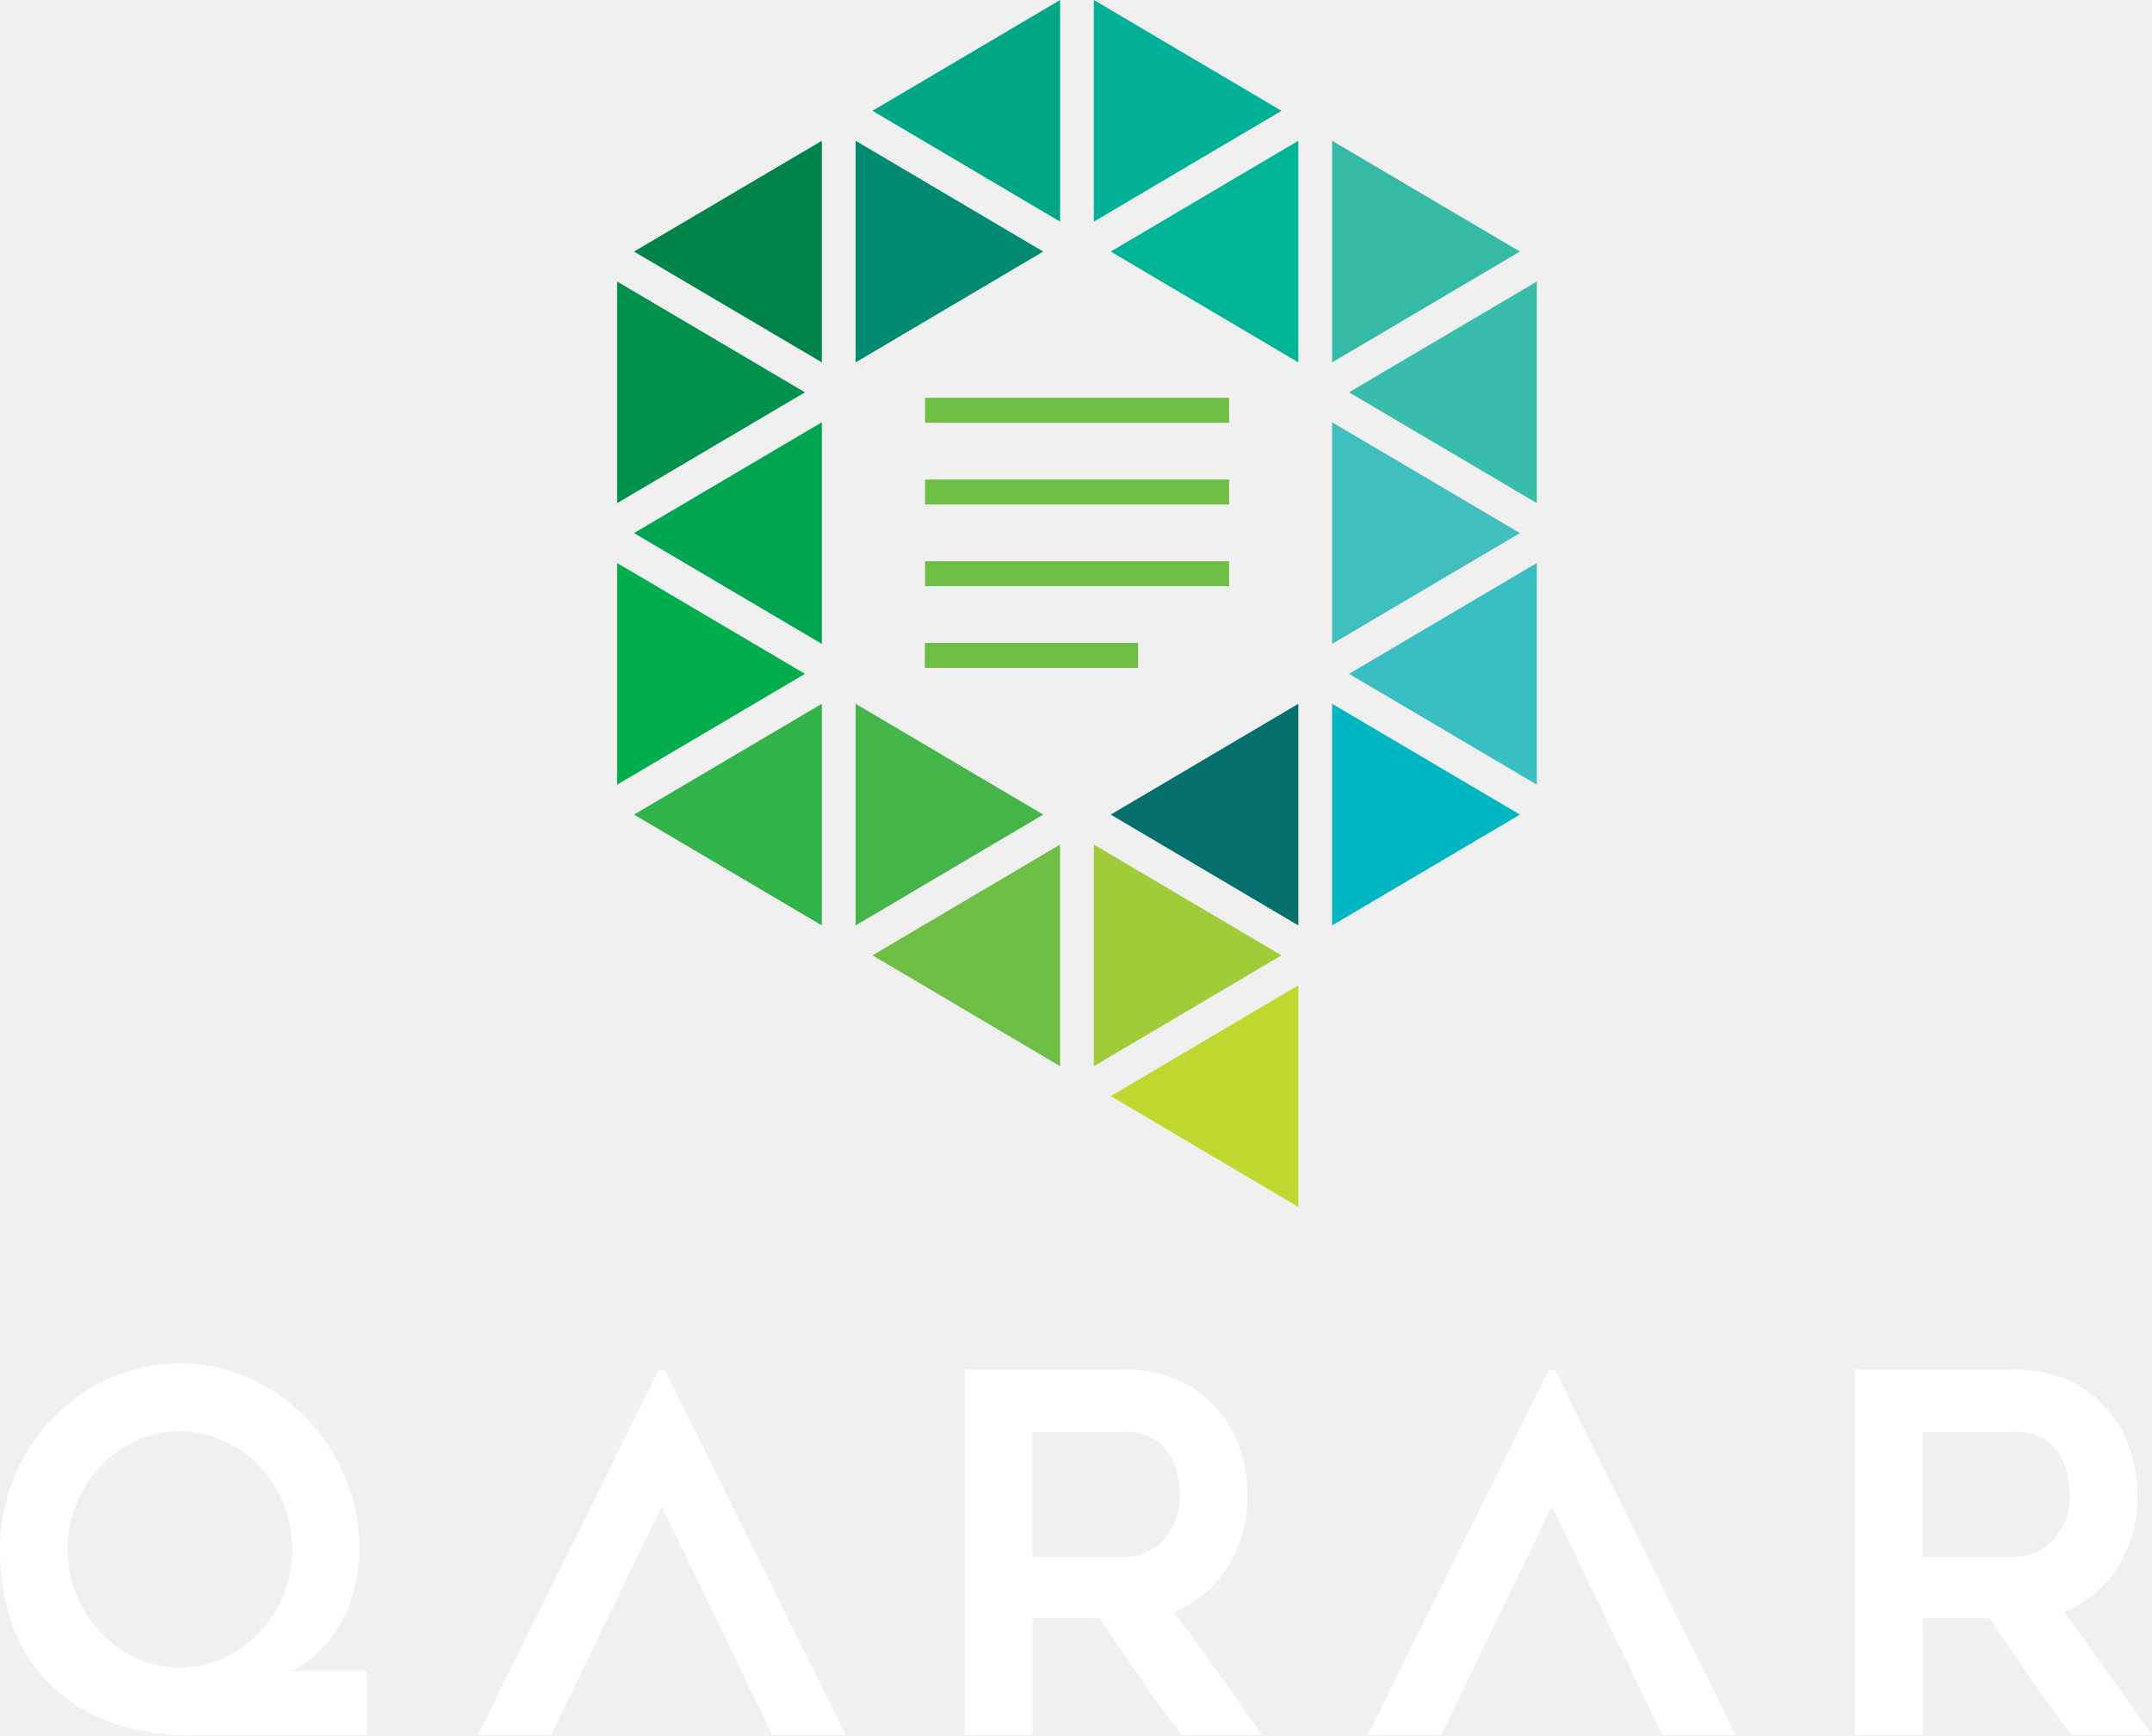
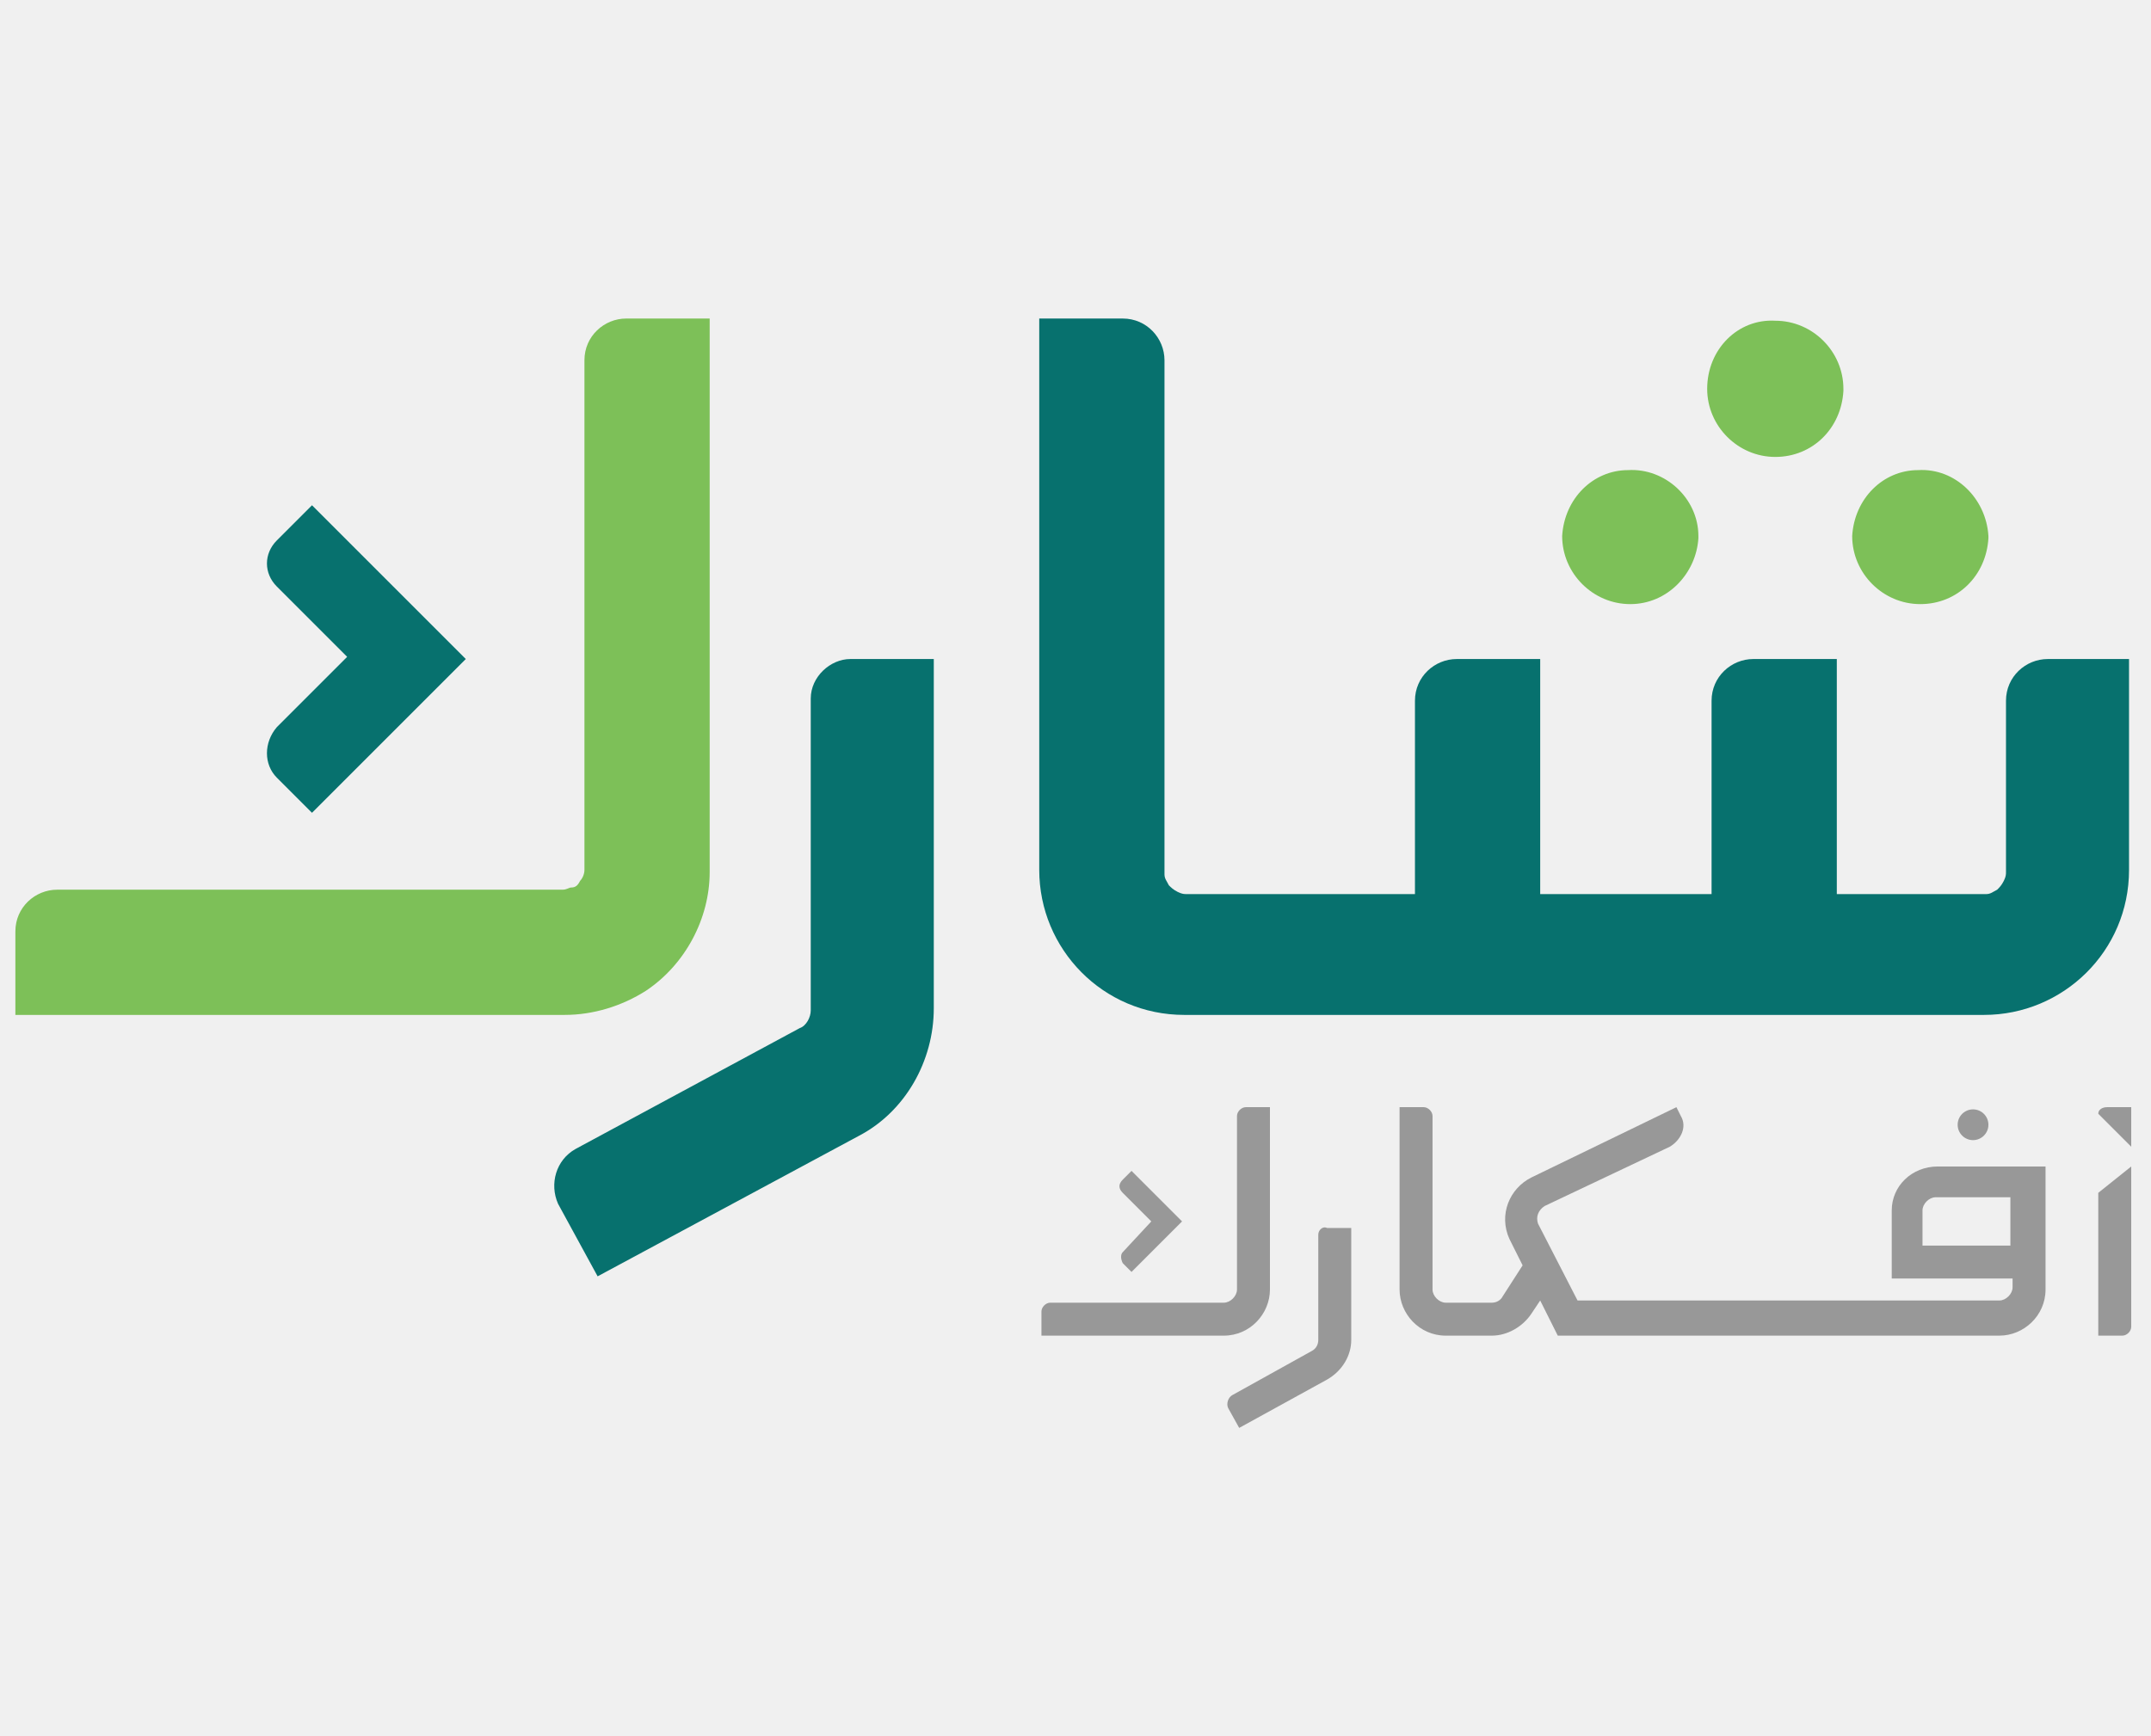
- <svg xmlns="http://www.w3.org/2000/svg" id="logo-footer" width="97.911" height="78.959" viewBox="0 0 97.911 78.959">
-   <g id="Text" transform="translate(0 62)">
-     <g id="Group">
-       <path id="Shape" d="M3.084,16.617H0V0H7.3A5.975,5.975,0,0,1,9.555.415,5.1,5.1,0,0,1,11.308,1.6,5.589,5.589,0,0,1,12.443,3.41a6.274,6.274,0,0,1,.411,2.308,5.911,5.911,0,0,1-.911,3.289A5.186,5.186,0,0,1,9.516,11.03c1.3,1.77,2.608,3.6,4,5.585l-3.671,0C9.2,15.756,8.571,14.878,7.969,14c-.63-.9-1.257-1.82-1.841-2.682H3.084v5.293ZM3.074,2.833V8.52H7.3a2.455,2.455,0,0,0,.861-.172,2.107,2.107,0,0,0,.8-.526,2.7,2.7,0,0,0,.578-.87A2.946,2.946,0,0,0,9.78,5.728a5.058,5.058,0,0,0-.088-.86,2.857,2.857,0,0,0-.352-.951A2.287,2.287,0,0,0,8.6,3.147,2.306,2.306,0,0,0,7.3,2.833Z" transform="translate(43.899 0.324)" fill="#fff" />
-       <path id="Path" d="M8.517,0h-.3L0,16.585H3.338L8.371,6.193l5.022,10.392h3.338Z" transform="translate(62.236 0.354)" fill="#fff" />
-       <path id="Shape-2" data-name="Shape" d="M3.084,16.617H0V0H7.3A5.975,5.975,0,0,1,9.555.415,5.1,5.1,0,0,1,11.308,1.6,5.589,5.589,0,0,1,12.443,3.41a6.274,6.274,0,0,1,.411,2.308,5.911,5.911,0,0,1-.911,3.289A5.186,5.186,0,0,1,9.516,11.03c1.3,1.77,2.608,3.6,4,5.585l-3.671,0C9.2,15.756,8.571,14.878,7.969,14c-.63-.9-1.257-1.82-1.841-2.682H3.084v5.293ZM3.074,2.833V8.52H7.3a2.455,2.455,0,0,0,.861-.172,2.184,2.184,0,0,0,.8-.526,2.7,2.7,0,0,0,.578-.87A2.946,2.946,0,0,0,9.78,5.728a5.058,5.058,0,0,0-.088-.86,2.857,2.857,0,0,0-.352-.951A2.287,2.287,0,0,0,8.6,3.147,2.306,2.306,0,0,0,7.3,2.833Z" transform="translate(84.392 0.324)" fill="#fff" />
-       <path id="Path-2" data-name="Path" d="M8.517,0h-.3L0,16.585H3.338L8.361,6.193l5.032,10.392h3.338Z" transform="translate(21.744 0.354)" fill="#fff" />
-       <path id="Shape-3" data-name="Shape" d="M16.692,16.919h-8a10.24,10.24,0,0,1-3.877-.668A7.672,7.672,0,0,1,2.105,14.44a7.193,7.193,0,0,1-1.6-2.691A10.6,10.6,0,0,1,0,8.459,8.415,8.415,0,0,1,.646,5.17,8.773,8.773,0,0,1,2.4,2.479,8.513,8.513,0,0,1,4.993.668,7.662,7.662,0,0,1,8.165,0a7.694,7.694,0,0,1,3.182.668,8.515,8.515,0,0,1,5,7.791,7.907,7.907,0,0,1-.167,1.549,6.609,6.609,0,0,1-.538,1.548,5.913,5.913,0,0,1-.959,1.386A4.93,4.93,0,0,1,13.246,14h3.446v2.913ZM8.185,3.086A4.585,4.585,0,0,0,6.2,3.522,5.377,5.377,0,0,0,4.572,4.675a5.506,5.506,0,0,0-1.5,3.784,5.427,5.427,0,0,0,.4,2.065,5.676,5.676,0,0,0,1.1,1.71A5.147,5.147,0,0,0,6.2,13.407a4.751,4.751,0,0,0,3.974,0A5.1,5.1,0,0,0,11.8,12.234a5.767,5.767,0,0,0,1.1-1.71,5.257,5.257,0,0,0,.4-2.065,5.506,5.506,0,0,0-1.5-3.784,5.157,5.157,0,0,0-1.625-1.153A4.724,4.724,0,0,0,8.185,3.086Z" transform="translate(0 0.04)" fill="#fff" />
-     </g>
-   </g>
-   <g id="Icon" transform="translate(28)">
-     <g id="Group-2" data-name="Group" transform="translate(14 18.101)">
-       <rect id="Rectangle" width="13.835" height="1.134" transform="translate(0.087)" fill="#6ebd44" />
-       <rect id="Rectangle-2" data-name="Rectangle" width="13.835" height="1.134" transform="translate(0.087 3.72)" fill="#6ebd44" />
-       <rect id="Rectangle-3" data-name="Rectangle" width="13.835" height="1.134" transform="translate(0.087 7.439)" fill="#6ebd44" />
-       <rect id="Rectangle-4" data-name="Rectangle" width="9.703" height="1.134" transform="translate(9.781 12.288) rotate(180)" fill="#6ebd44" />
-     </g>
-     <g id="Group-3" data-name="Group">
-       <path id="Path-3" data-name="Path" d="M0,0,8.546,5.042,0,10.085Z" transform="translate(32.608 19.215)" fill="#41bfbe" />
-       <path id="Path-4" data-name="Path" d="M0,0,8.536,5.042,0,10.085Z" transform="translate(10.928 6.405)" fill="#008a71" />
-       <path id="Path-5" data-name="Path" d="M0,0,8.536,5.042,0,10.085Z" transform="translate(10.928 32.025)" fill="#44b549" />
-       <path id="Path-6" data-name="Path" d="M0,5.042,8.536,0V10.085Z" transform="translate(22.536 32.025)" fill="#046F6D" />
-       <path id="Path-7" data-name="Path" d="M0,5.042,8.536,0V10.085Z" transform="translate(22.536 6.405)" fill="#00b495" />
-       <path id="Path-8" data-name="Path" d="M0,5.042,8.546,0V10.085Z" transform="translate(0.846 19.215)" fill="#00a551" />
-       <path id="Path-9" data-name="Path" d="M0,5.042,8.546,0V10.085Z" transform="translate(33.376 25.62)" fill="#39bec1" />
-       <path id="Path-10" data-name="Path" d="M0,5.042,8.546,0V10.085Z" transform="translate(33.376 12.81)" fill="#38bcac" />
-       <path id="Path-11" data-name="Path" d="M0,5.042,8.546,0V10.085Z" transform="translate(0.846 32.025)" fill="#32b34a" />
-       <path id="Path-12" data-name="Path" d="M0,5.042,8.536,0V10.085Z" transform="translate(11.696 38.43)" fill="#6ebd44" />
-       <path id="Path-13" data-name="Path" d="M0,0,8.536,5.042,0,10.085Z" transform="translate(21.768 38.43)" fill="#a0cc3a" />
-       <path id="Path-14" data-name="Path" d="M0,0,8.546,5.042,0,10.085Z" transform="translate(32.608 32.025)" fill="#00b6c3" />
-       <path id="Path-15" data-name="Path" d="M0,5.042,8.536,0V10.085Z" transform="translate(22.536 44.835)" fill="#c0d72f" />
-       <path id="Path-16" data-name="Path" d="M0,0,8.546,5.042,0,10.085Z" transform="translate(0.078 25.62)" fill="#00ae4d" />
-       <path id="Path-17" data-name="Path" d="M0,0,8.536,5.042,0,10.085Z" transform="translate(21.768)" fill="#00b097" />
-       <path id="Path-18" data-name="Path" d="M0,0,8.546,5.042,0,10.085Z" transform="translate(32.608 6.405)" fill="#34baa6" />
-       <path id="Path-19" data-name="Path" d="M0,5.042,8.536,0V10.085Z" transform="translate(11.696)" fill="#00a787" />
-       <path id="Path-20" data-name="Path" d="M0,0,8.546,5.042,0,10.085Z" transform="translate(0.078 12.81)" fill="#00914d" />
-       <path id="Path-21" data-name="Path" d="M0,5.042,8.546,0V10.085Z" transform="translate(0.846 6.405)" fill="#00844a" />
+ <svg xmlns="http://www.w3.org/2000/svg" version="1.1" id="logo-footer" x="0px" y="0px" viewBox="0 0 97.9 79" style="enable-background:new 0 0 97.9 79;" xml:space="preserve">
+   <style type="text/css">
+ 	.st0{fill:#07716E;}
+ 	.st1{fill:#7DC058;}
+ 	.st2{fill:#FFFFFF;}
+ 	.st3{fill:#989898;}
+ </style>
+   <g id="Layer_2_1_">
+     <g id="Layer_1-2">
+       <path class="st0" d="M93.2,30c-1,0-1.9,0.8-1.9,1.9v7.8c0,0.1,0,0.2-0.1,0.4c-0.1,0.2-0.2,0.3-0.3,0.4c-0.2,0.1-0.3,0.2-0.5,0.2    h-6.8V30h-3.8c-1,0-1.9,0.8-1.9,1.9v8.8h-7.8V30h-3.8c-1,0-1.9,0.8-1.9,1.9v8.8H54c-0.1,0-0.2,0-0.4-0.1c-0.2-0.1-0.3-0.2-0.4-0.3    c-0.1-0.2-0.2-0.3-0.2-0.5V16.4c0-1-0.8-1.9-1.9-1.9c0,0,0,0,0,0h-3.8v25.1c0,3.6,2.9,6.6,6.6,6.6c0,0,0,0,0,0h36.4    c3.6,0,6.6-2.9,6.6-6.6c0,0,0,0,0,0V30H93.2z" />
+       <path class="st1" d="M29.4,45.1c1.8-1.2,2.9-3.3,2.9-5.4V14.5h-3.8c-1,0-1.9,0.8-1.9,1.9c0,0,0,0,0,0v23.2c0,0.2-0.1,0.4-0.2,0.5    c-0.1,0.2-0.2,0.3-0.4,0.3c-0.1,0-0.2,0.1-0.4,0.1H2.6c-1,0-1.9,0.8-1.9,1.9v3.8h25C27,46.2,28.3,45.8,29.4,45.1z" />
+       <path class="st0" d="M36.9,31.8v14.2c0,0.3-0.2,0.7-0.5,0.8l-10.2,5.5c-0.9,0.5-1.2,1.6-0.8,2.5c0,0,0,0,0,0l1.8,3.3l11.9-6.4    c2.1-1.1,3.4-3.4,3.4-5.8V30h-3.8C37.8,30,36.9,30.8,36.9,31.8C36.9,31.8,36.9,31.8,36.9,31.8z" />
+       <polygon class="st2" points="27.2,58.3 27.2,58.3 27.2,58.3   " />
+       <path class="st0" d="M12.6,35.4l1.6,1.6l7-7l-7-7l-1.6,1.6c-0.6,0.6-0.6,1.5,0,2.1c0,0,0,0,0,0l3.2,3.2l-3.2,3.2    C12,33.8,12,34.8,12.6,35.4z" />
+       <path class="st1" d="M84.3,24.4L84.3,24.4C84.3,24.4,84.3,24.4,84.3,24.4c0,1.7,1.4,3.1,3.1,3.1c1.7,0,3-1.3,3.1-3c0,0,0,0,0-0.1    c0,0,0,0,0,0l0,0l0,0v0l0,0v0l0,0c-0.1-1.7-1.5-3.1-3.2-3C85.7,21.4,84.4,22.7,84.3,24.4L84.3,24.4C84.3,24.3,84.3,24.3,84.3,24.4    L84.3,24.4L84.3,24.4L84.3,24.4L84.3,24.4z" />
+       <path class="st2" d="M89.6,22.2L89.6,22.2L89.6,22.2z" />
+       <path class="st2" d="M89.6,26.5L89.6,26.5L89.6,26.5z" />
+       <path class="st2" d="M85.2,22.2L85.2,22.2L85.2,22.2z" />
+       <path class="st2" d="M85.2,26.6L85.2,26.6L85.2,26.6z" />
+       <path class="st2" d="M76.4,22.2L76.4,22.2L76.4,22.2z" />
+       <path class="st2" d="M72,22.2L72,22.2L72,22.2z" />
+       <path class="st1" d="M71.1,24.4L71.1,24.4C71.1,24.4,71.1,24.4,71.1,24.4c0,1.7,1.4,3.1,3.1,3.1c1.7,0,3-1.4,3.1-3    c0,0,0-0.1,0-0.1l0,0l0,0l0,0v0l0,0c0-1.7-1.5-3.1-3.2-3C72.5,21.4,71.2,22.7,71.1,24.4L71.1,24.4C71.1,24.3,71.1,24.3,71.1,24.4    L71.1,24.4L71.1,24.4L71.1,24.4L71.1,24.4z" />
+       <path class="st2" d="M72,26.5L72,26.5L72,26.5z" />
+       <path class="st2" d="M76.4,26.5L76.4,26.5L76.4,26.5z" />
+       <path class="st2" d="M78.6,15.5L78.6,15.5L78.6,15.5z" />
+       <path class="st2" d="M83,15.5L83,15.5L83,15.5z" />
+       <path class="st1" d="M77.7,17.7L77.7,17.7C77.7,17.7,77.7,17.7,77.7,17.7c0,1.7,1.4,3.1,3.1,3.1c1.7,0,3-1.3,3.1-3c0,0,0,0,0-0.1    c0,0,0,0,0,0l0,0l0,0v0l0,0v0l0,0c0-1.7-1.4-3.1-3.1-3.1C79.1,14.5,77.7,15.9,77.7,17.7L77.7,17.7C77.7,17.6,77.7,17.6,77.7,17.7    L77.7,17.7L77.7,17.7L77.7,17.7L77.7,17.7z" />
+       <path class="st2" d="M83,19.8L83,19.8L83,19.8z" />
+       <path class="st2" d="M78.6,19.8L78.6,19.8L78.6,19.8z" />
+       <path class="st3" d="M95.9,50.4c-0.2,0-0.4,0.1-0.4,0.3l1.5,1.5v-1.8H95.9z" />
+       <path class="st3" d="M95.5,60.8h1.1c0.2,0,0.4-0.2,0.4-0.4v-7.3l-1.5,1.2V60.8z" />
+       <path class="st3" d="M86.1,55.1v3.1h5.5v0.4c0,0.3-0.3,0.6-0.6,0.6H71.8L70,55.7c-0.1-0.3,0-0.6,0.3-0.8c0,0,0,0,0,0l5.7-2.7    c0.5-0.3,0.8-0.9,0.5-1.4c0,0,0,0,0,0l-0.2-0.4l-6.6,3.2c-1,0.5-1.5,1.7-1,2.8c0,0,0,0,0,0l0.6,1.2L68.4,59    c-0.1,0.2-0.3,0.3-0.5,0.3h-2.1c-0.3,0-0.6-0.3-0.6-0.6c0,0,0,0,0,0v-7.9c0-0.2-0.2-0.4-0.4-0.4h-1.1v8.3c0,1.1,0.9,2.1,2.1,2.1    h2.1c0.7,0,1.4-0.4,1.8-1l0.4-0.6l0.8,1.6H91c1.1,0,2.1-0.9,2.1-2.1v-5.6h-4.9C87,53.1,86.1,54,86.1,55.1z M87.5,55.1    c0-0.3,0.3-0.6,0.6-0.6l0,0h3.4v2.2h-4L87.5,55.1z" />
+       <path class="st3" d="M60,56.2V61c0,0.2-0.1,0.4-0.3,0.5l-3.6,2c-0.2,0.1-0.3,0.4-0.2,0.6l0.5,0.9l4-2.2c0.7-0.4,1.1-1.1,1.1-1.8    v-5.1h-1.1C60.2,55.8,60,56,60,56.2C60,56.2,60,56.2,60,56.2z" />
+       <path class="st3" d="M57.8,58.7v-8.3h-1.1c-0.2,0-0.4,0.2-0.4,0.4v0v7.9c0,0.3-0.3,0.6-0.6,0.6h-7.9c-0.2,0-0.4,0.2-0.4,0.4v1.1    h8.3C56.9,60.8,57.8,59.8,57.8,58.7z" />
+       <path class="st3" d="M51.1,57.5l0.4,0.4l2.3-2.3l-2.3-2.3l-0.4,0.4c-0.2,0.2-0.2,0.4,0,0.6l1.3,1.3l-1.3,1.4    C51,57.1,51,57.3,51.1,57.5C51.1,57.5,51.1,57.5,51.1,57.5z" />
+       <circle class="st3" cx="89.8" cy="51.2" r="0.7" />
    </g>
  </g>
</svg>
